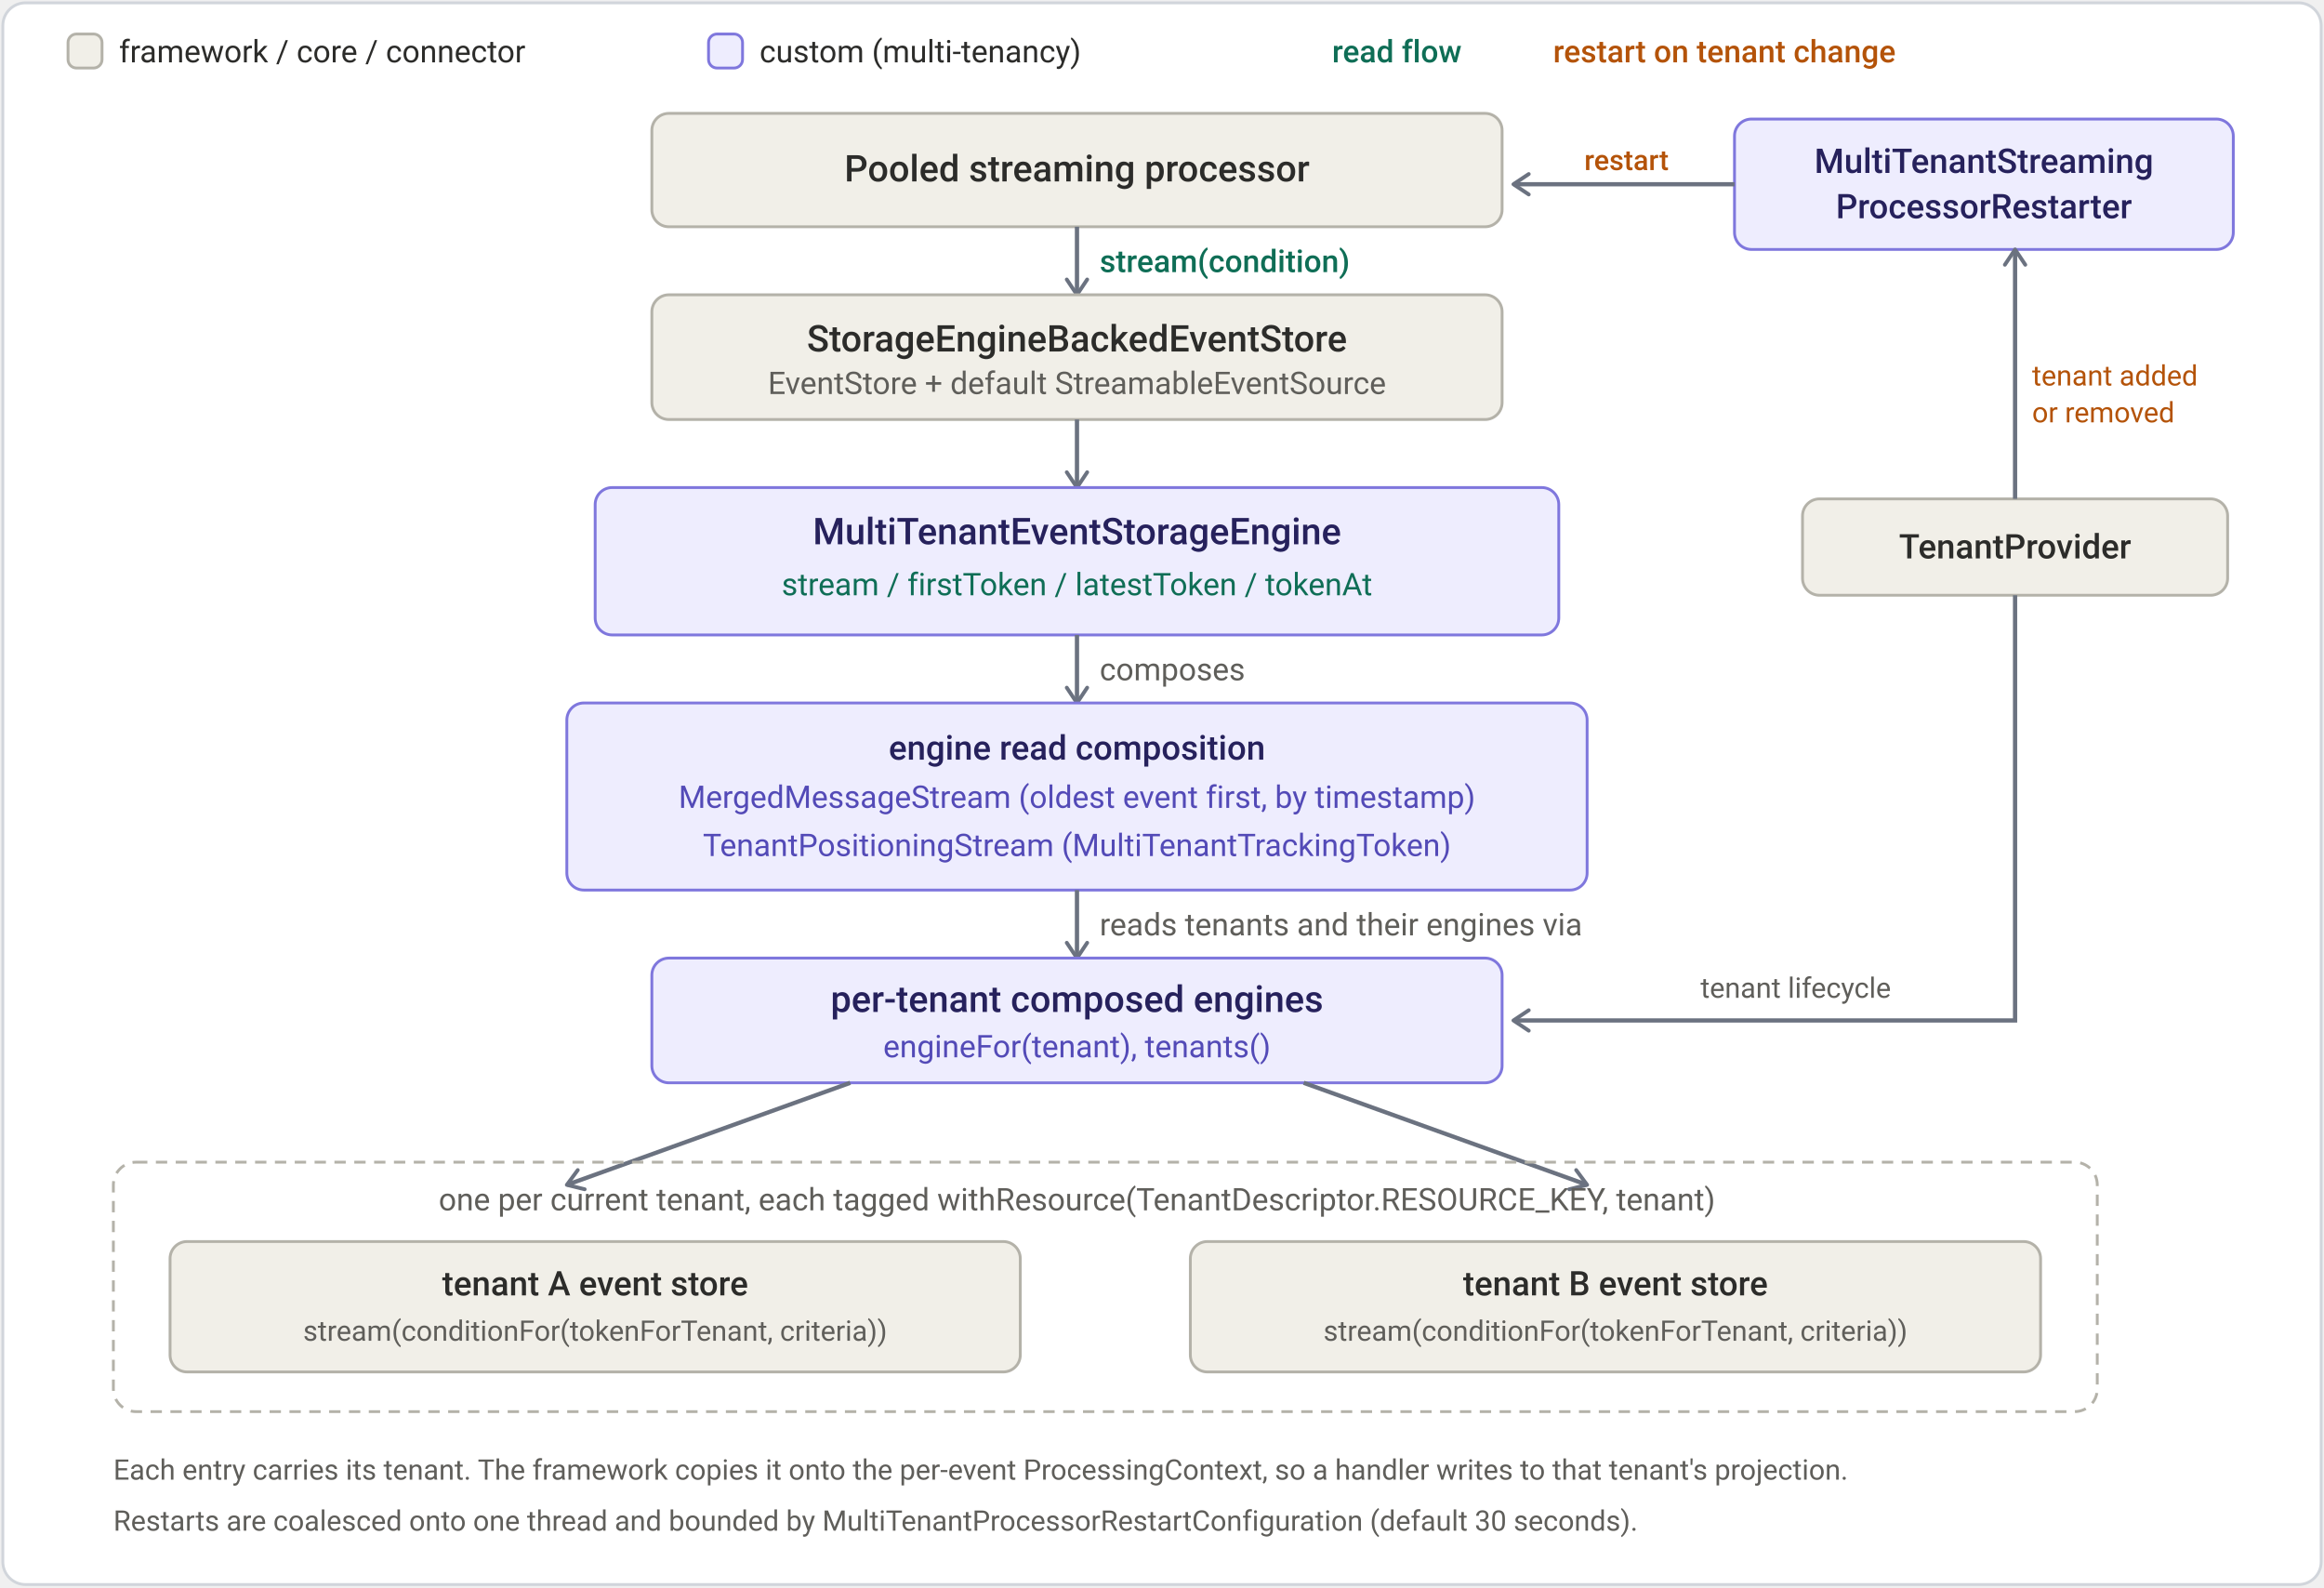
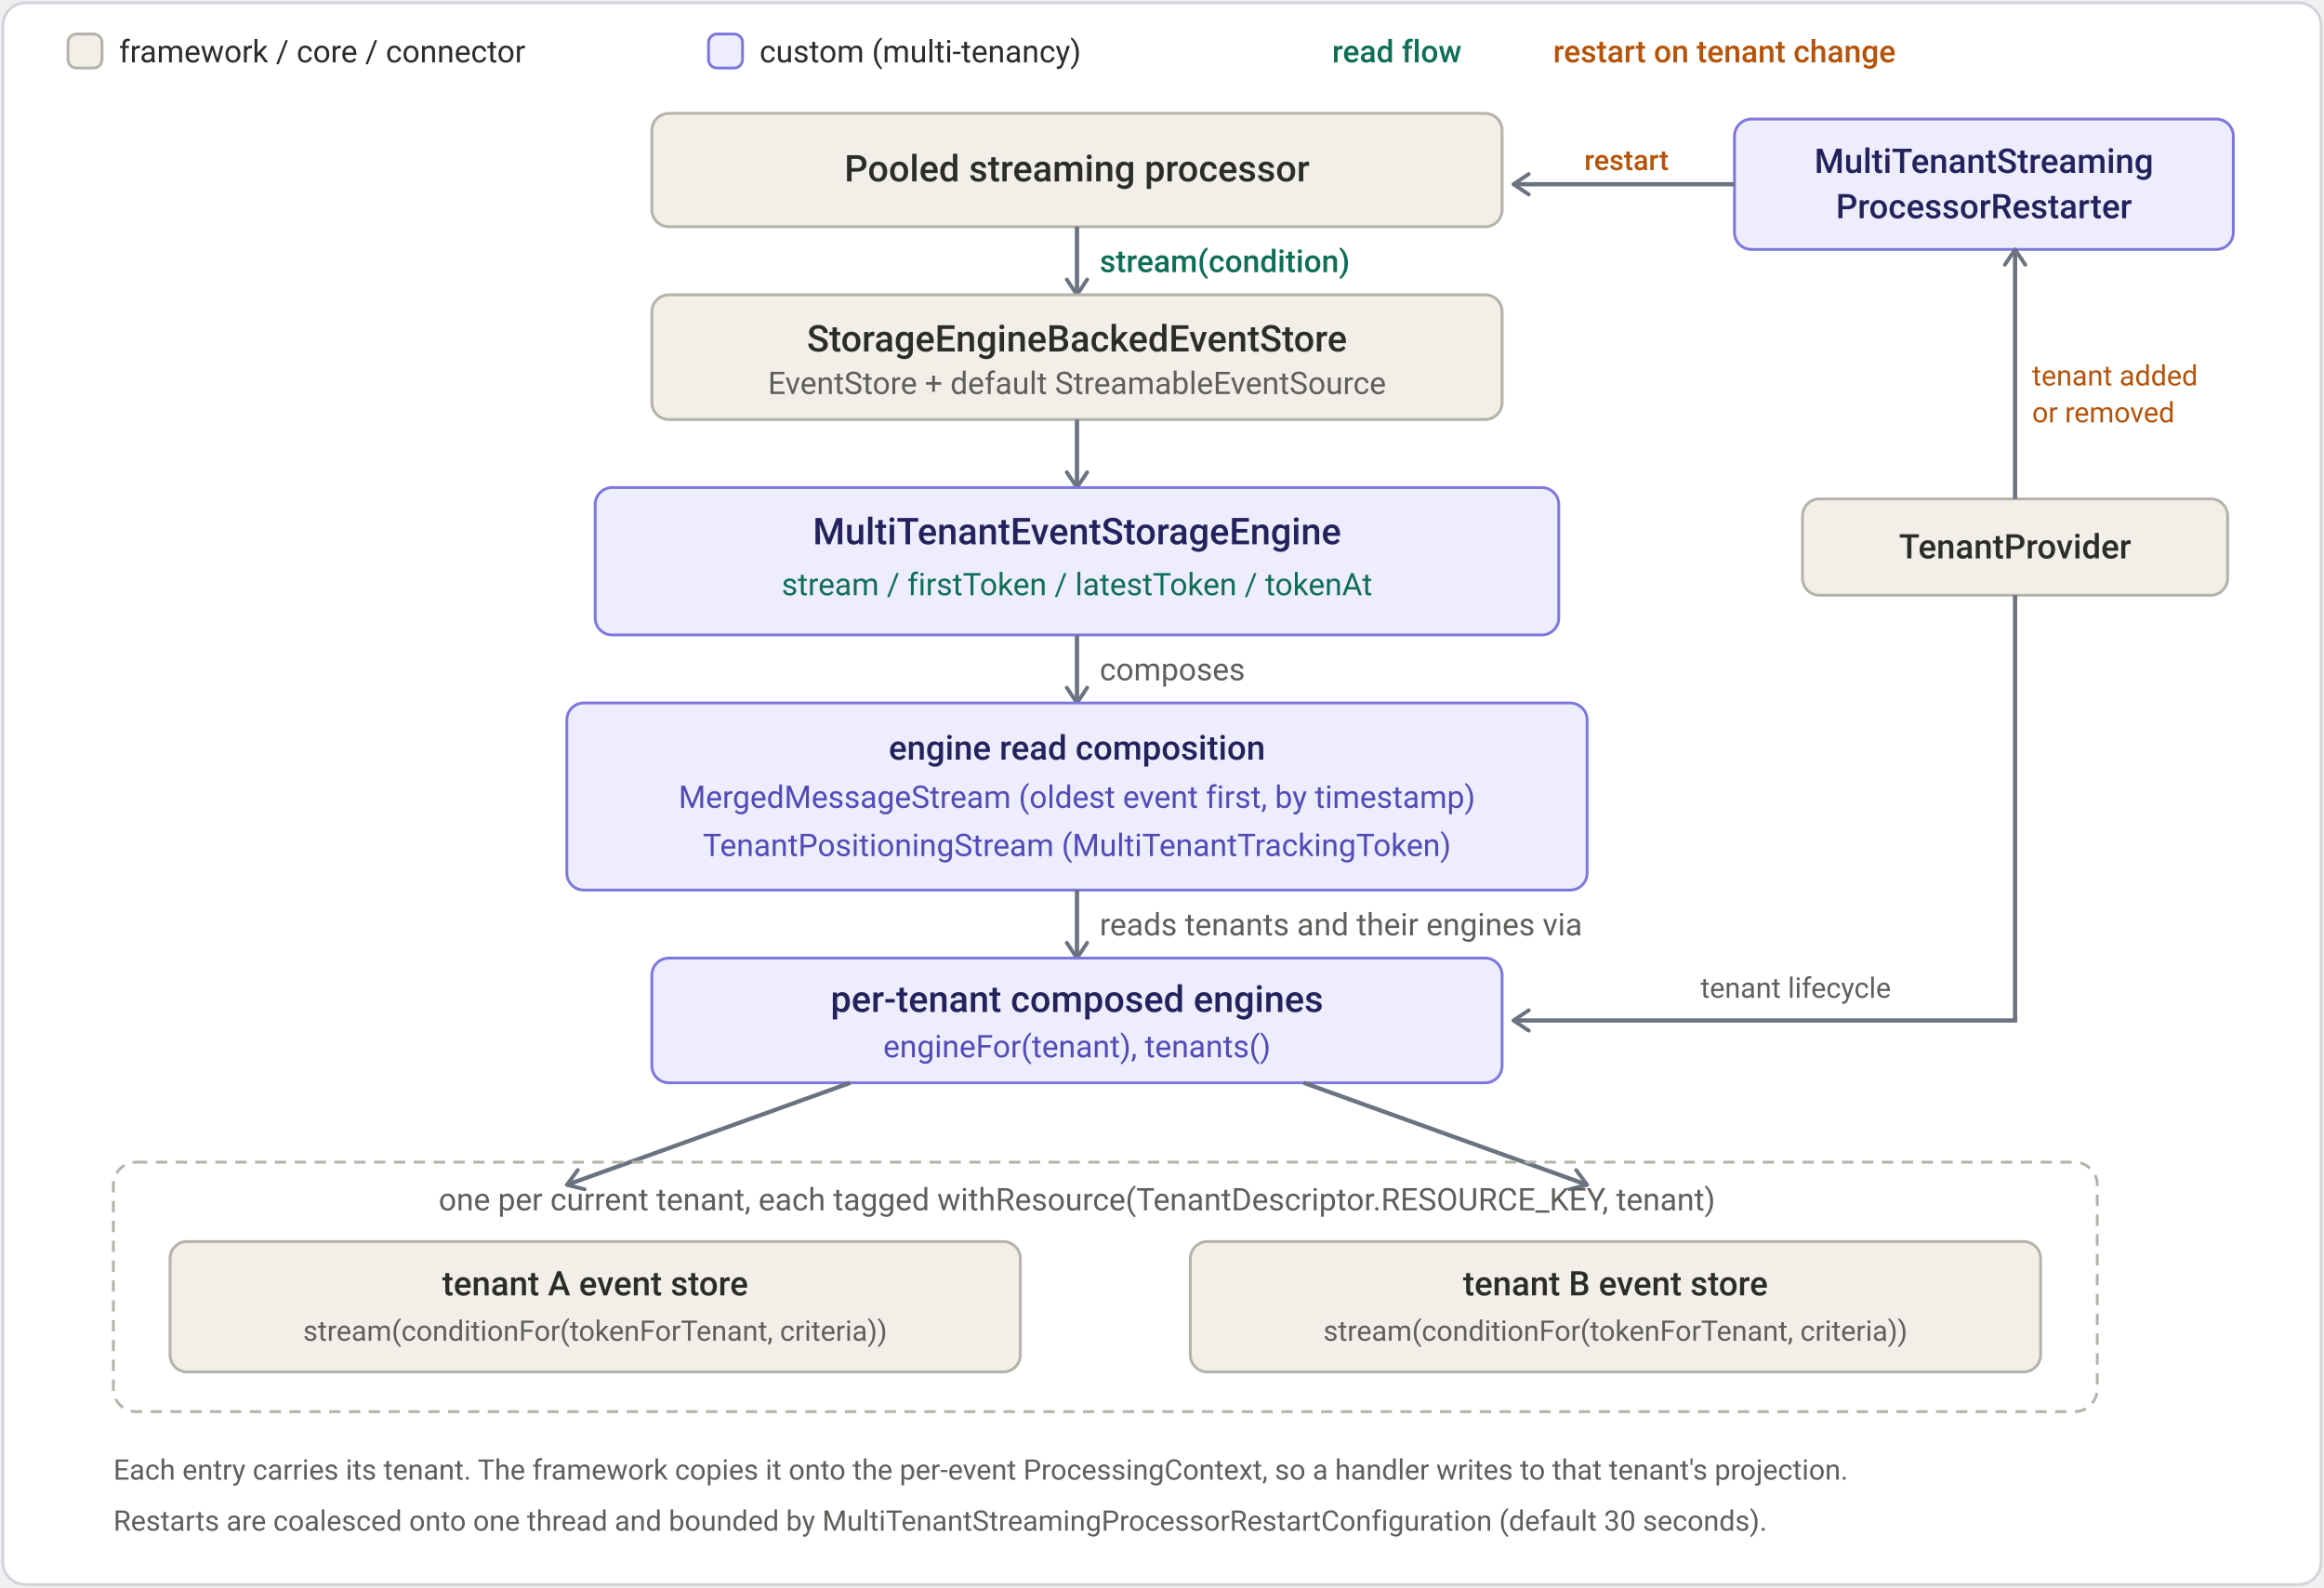
<svg xmlns="http://www.w3.org/2000/svg" width="820" height="560" viewBox="0 0 820 560" font-family="-apple-system, Segoe UI, Roboto, Helvetica, Arial, sans-serif">
  <defs>
    <marker id="a" viewBox="0 0 10 10" refX="8" refY="5" markerWidth="6" markerHeight="6" orient="auto-start-reverse">
      <path d="M2 1L8 5L2 9" fill="none" stroke="#6b7280" stroke-width="1.5" stroke-linecap="round" stroke-linejoin="round" />
    </marker>
  </defs>
  <rect x="1" y="1" width="818" height="558" rx="8" fill="#ffffff" stroke="#d1d5db" />
  <rect x="24" y="12" width="12" height="12" rx="3" fill="#F1EFE8" stroke="#B4B2A9" />
  <text x="42" y="22" font-size="11" fill="#2C2C2A">framework / core / connector</text>
  <rect x="250" y="12" width="12" height="12" rx="3" fill="#EEEDFE" stroke="#7F77DD" />
  <text x="268" y="22" font-size="11" fill="#2C2C2A">custom (multi-tenancy)</text>
  <text x="470" y="22" font-size="11" font-weight="500" fill="#0F6E56">read flow</text>
  <text x="548" y="22" font-size="11" font-weight="500" fill="#B45309">restart on tenant change</text>
  <rect x="230" y="40" width="300" height="40" rx="6" fill="#F1EFE8" stroke="#B4B2A9" />
  <text x="380" y="64" font-size="13" font-weight="500" fill="#2C2C2A" text-anchor="middle">Pooled streaming processor</text>
  <path d="M380 80 L380 104" fill="none" stroke="#6b7280" stroke-width="1.5" marker-end="url(#a)" />
  <text x="388" y="96" font-size="11" font-weight="500" fill="#0F6E56">stream(condition)</text>
  <rect x="230" y="104" width="300" height="44" rx="6" fill="#F1EFE8" stroke="#B4B2A9" />
  <text x="380" y="124" font-size="13" font-weight="500" fill="#2C2C2A" text-anchor="middle">StorageEngineBackedEventStore</text>
  <text x="380" y="139" font-size="11" fill="#5F5E5A" text-anchor="middle">EventStore + default StreamableEventSource</text>
  <line x1="380" y1="148" x2="380" y2="172" stroke="#6b7280" stroke-width="1.5" marker-end="url(#a)" />
  <rect x="210" y="172" width="340" height="52" rx="6" fill="#EEEDFE" stroke="#7F77DD" />
  <text x="380" y="192" font-size="13" font-weight="500" fill="#26215C" text-anchor="middle">MultiTenantEventStorageEngine</text>
  <text x="380" y="210" font-size="11" fill="#0F6E56" text-anchor="middle">stream / firstToken / latestToken / tokenAt</text>
  <rect x="636" y="176" width="150" height="34" rx="6" fill="#F1EFE8" stroke="#B4B2A9" />
  <text x="711" y="197" font-size="12" font-weight="500" fill="#2C2C2A" text-anchor="middle">TenantProvider</text>
  <path d="M711 210 L711 360 L534 360" fill="none" stroke="#6b7280" stroke-width="1.5" marker-end="url(#a)" />
  <text x="600" y="352" font-size="10" fill="#5F5E5A">tenant lifecycle</text>
  <rect x="612" y="42" width="176" height="46" rx="6" fill="#EEEDFE" stroke="#7F77DD" />
  <text x="700" y="61" font-size="12" font-weight="500" fill="#26215C" text-anchor="middle">MultiTenantStreaming</text>
  <text x="700" y="77" font-size="12" font-weight="500" fill="#26215C" text-anchor="middle">ProcessorRestarter</text>
  <path d="M711 176 L711 88" fill="none" stroke="#6b7280" stroke-width="1.5" marker-end="url(#a)" />
  <text x="717" y="136" font-size="10" fill="#B45309">tenant added</text>
  <text x="717" y="149" font-size="10" fill="#B45309">or removed</text>
  <path d="M612 65 L534 65" fill="none" stroke="#6b7280" stroke-width="1.5" marker-end="url(#a)" />
  <text x="559" y="60" font-size="10" font-weight="500" fill="#B45309">restart</text>
  <path d="M380 224 L380 248" fill="none" stroke="#6b7280" stroke-width="1.5" marker-end="url(#a)" />
  <text x="388" y="240" font-size="11" fill="#5F5E5A">composes</text>
  <rect x="200" y="248" width="360" height="66" rx="6" fill="#EEEDFE" stroke="#7F77DD" />
  <text x="380" y="268" font-size="12" font-weight="500" fill="#26215C" text-anchor="middle">engine read composition</text>
  <text x="380" y="285" font-size="11" fill="#534AB7" text-anchor="middle">MergedMessageStream (oldest event first, by timestamp)</text>
  <text x="380" y="302" font-size="11" fill="#534AB7" text-anchor="middle">TenantPositioningStream (MultiTenantTrackingToken)</text>
  <path d="M380 314 L380 338" fill="none" stroke="#6b7280" stroke-width="1.5" marker-end="url(#a)" />
  <text x="388" y="330" font-size="11" fill="#5F5E5A">reads tenants and their engines via</text>
  <rect x="230" y="338" width="300" height="44" rx="6" fill="#EEEDFE" stroke="#7F77DD" />
  <text x="380" y="357" font-size="13" font-weight="500" fill="#26215C" text-anchor="middle">per-tenant composed engines</text>
  <text x="380" y="373" font-size="11" fill="#534AB7" text-anchor="middle">engineFor(tenant), tenants()</text>
  <path d="M300 382 L200 418" fill="none" stroke="#6b7280" stroke-width="1.5" marker-end="url(#a)" />
  <path d="M460 382 L560 418" fill="none" stroke="#6b7280" stroke-width="1.5" marker-end="url(#a)" />
  <rect x="40" y="410" width="700" height="88" rx="8" fill="none" stroke="#B4B2A9" stroke-dasharray="4 3" />
  <text x="380" y="427" font-size="11" fill="#5F5E5A" text-anchor="middle">one per current tenant, each tagged withResource(TenantDescriptor.RESOURCE_KEY, tenant)</text>
  <rect x="60" y="438" width="300" height="46" rx="6" fill="#F1EFE8" stroke="#B4B2A9" />
  <text x="210" y="457" font-size="12" font-weight="500" fill="#2C2C2A" text-anchor="middle">tenant A event store</text>
  <text x="210" y="473" font-size="10" fill="#5F5E5A" text-anchor="middle">stream(conditionFor(tokenForTenant, criteria))</text>
  <rect x="420" y="438" width="300" height="46" rx="6" fill="#F1EFE8" stroke="#B4B2A9" />
  <text x="570" y="457" font-size="12" font-weight="500" fill="#2C2C2A" text-anchor="middle">tenant B event store</text>
  <text x="570" y="473" font-size="10" fill="#5F5E5A" text-anchor="middle">stream(conditionFor(tokenForTenant, criteria))</text>
  <text x="40" y="522" font-size="10" fill="#5F5E5A">Each entry carries its tenant. The framework copies it onto the per-event ProcessingContext, so a handler writes to that tenant's projection.</text>
-   <text x="40" y="540" font-size="10" fill="#5F5E5A">Restarts are coalesced onto one thread and bounded by MultiTenantProcessorRestartConfiguration (default 30 seconds).</text>
+   <text x="40" y="540" font-size="10" fill="#5F5E5A">Restarts are coalesced onto one thread and bounded by MultiTenantStreamingProcessorRestartConfiguration (default 30 seconds).</text>
</svg>
